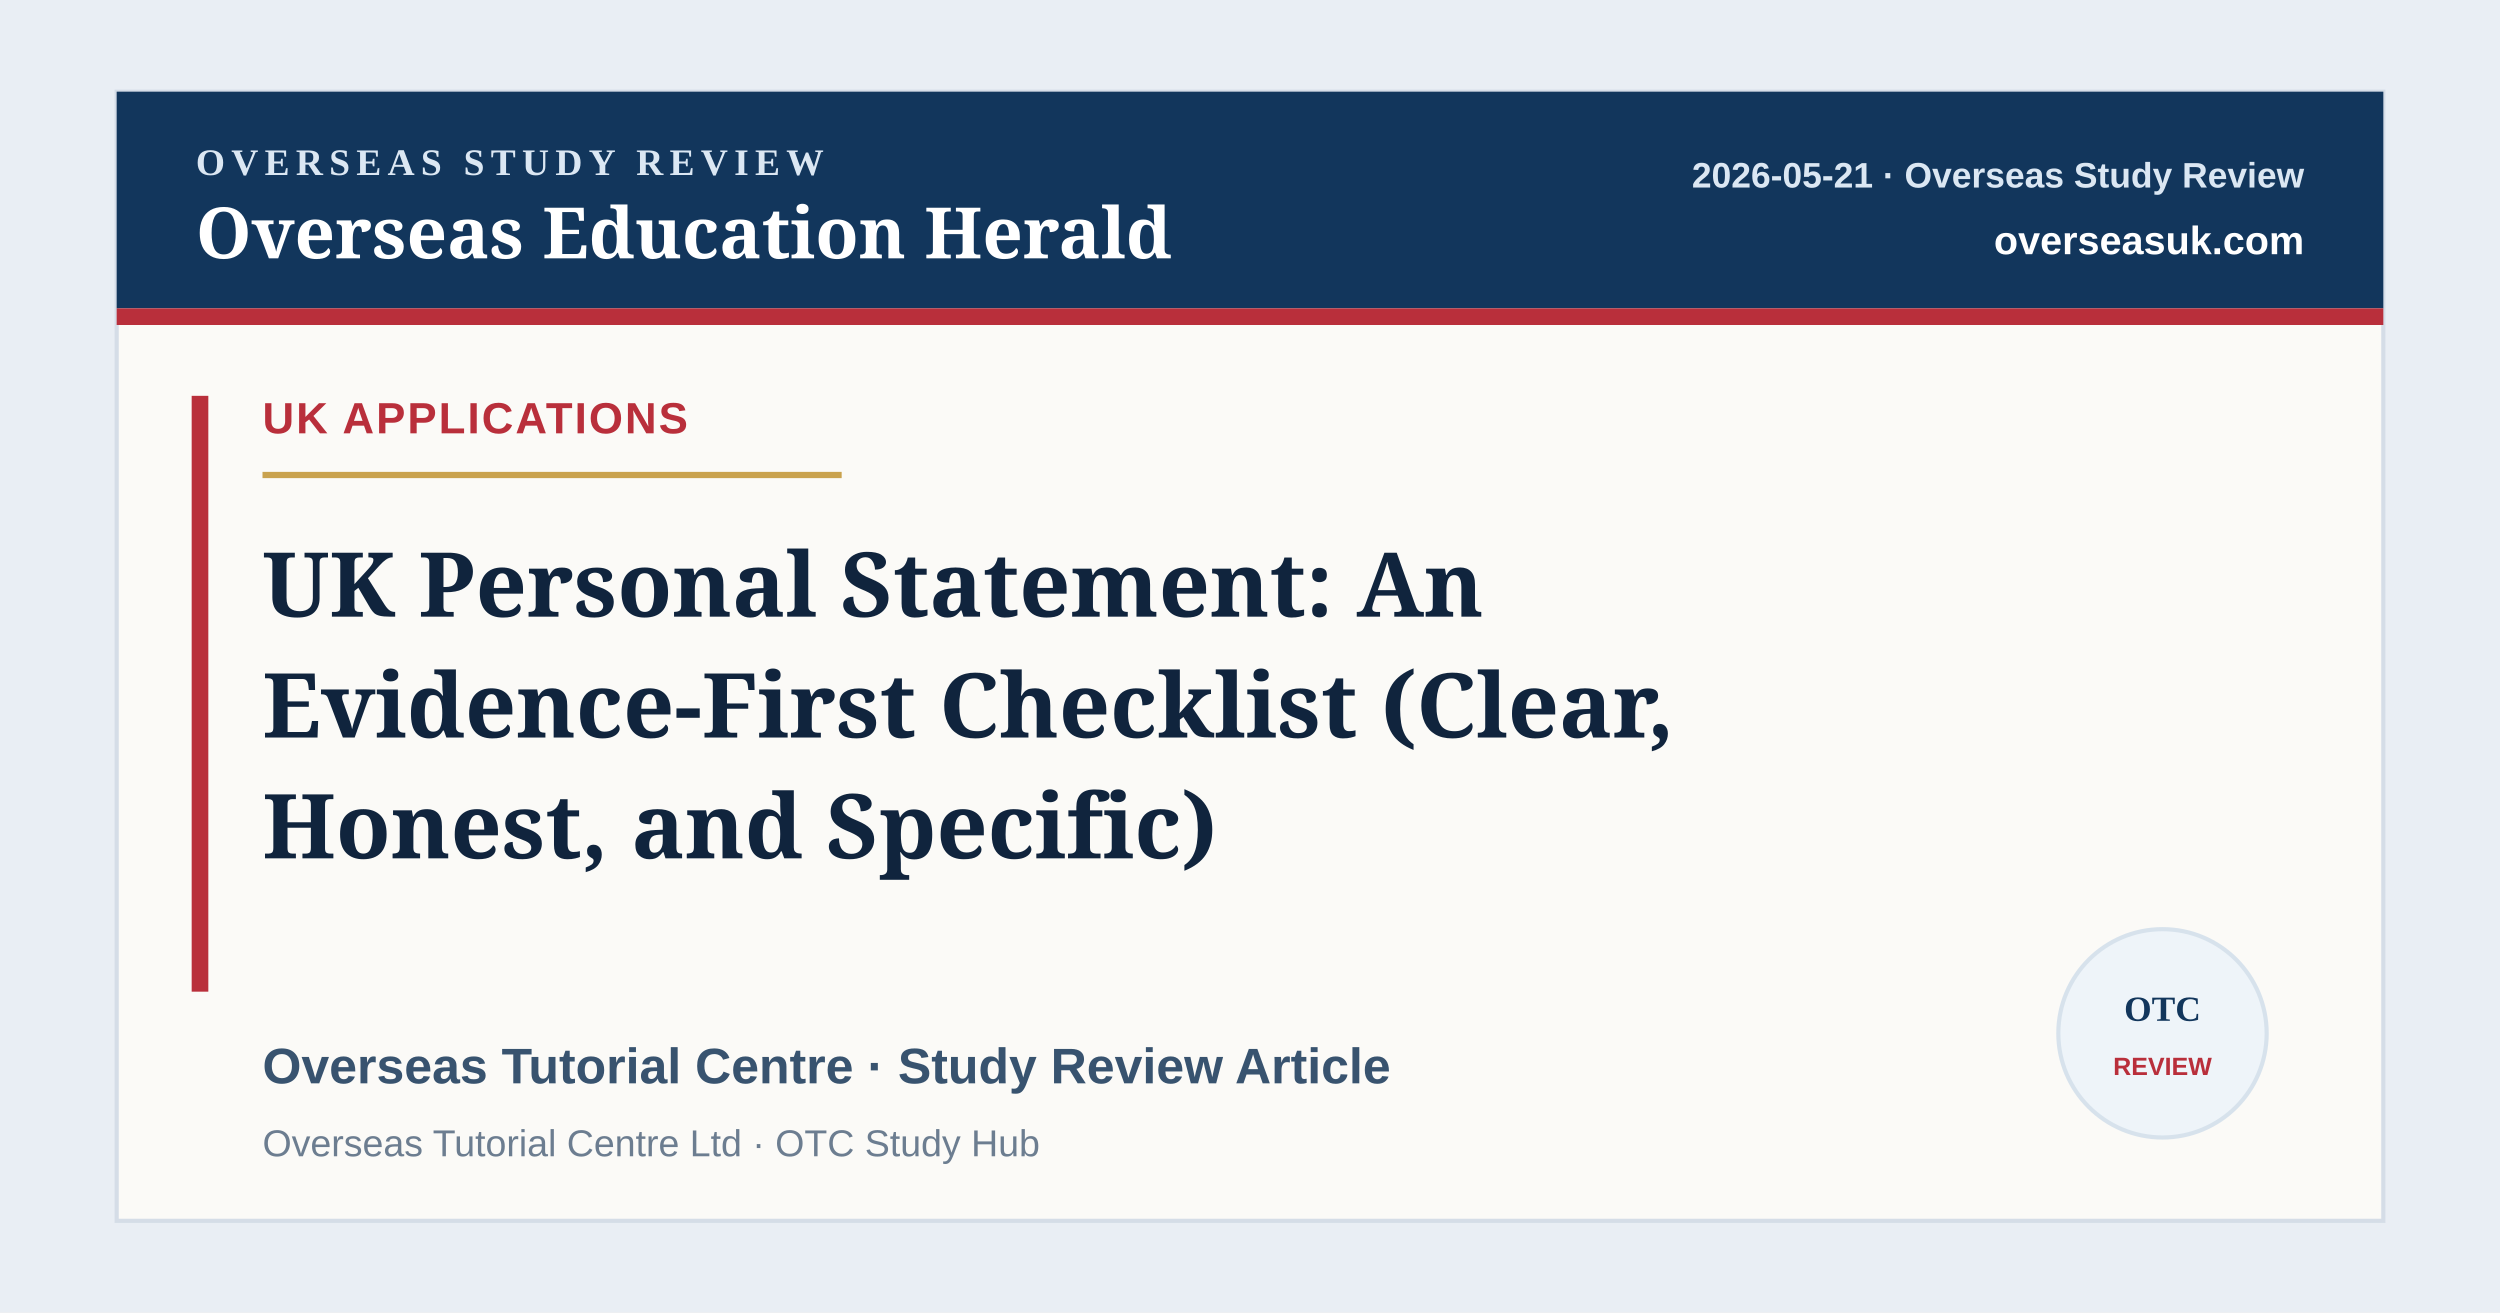
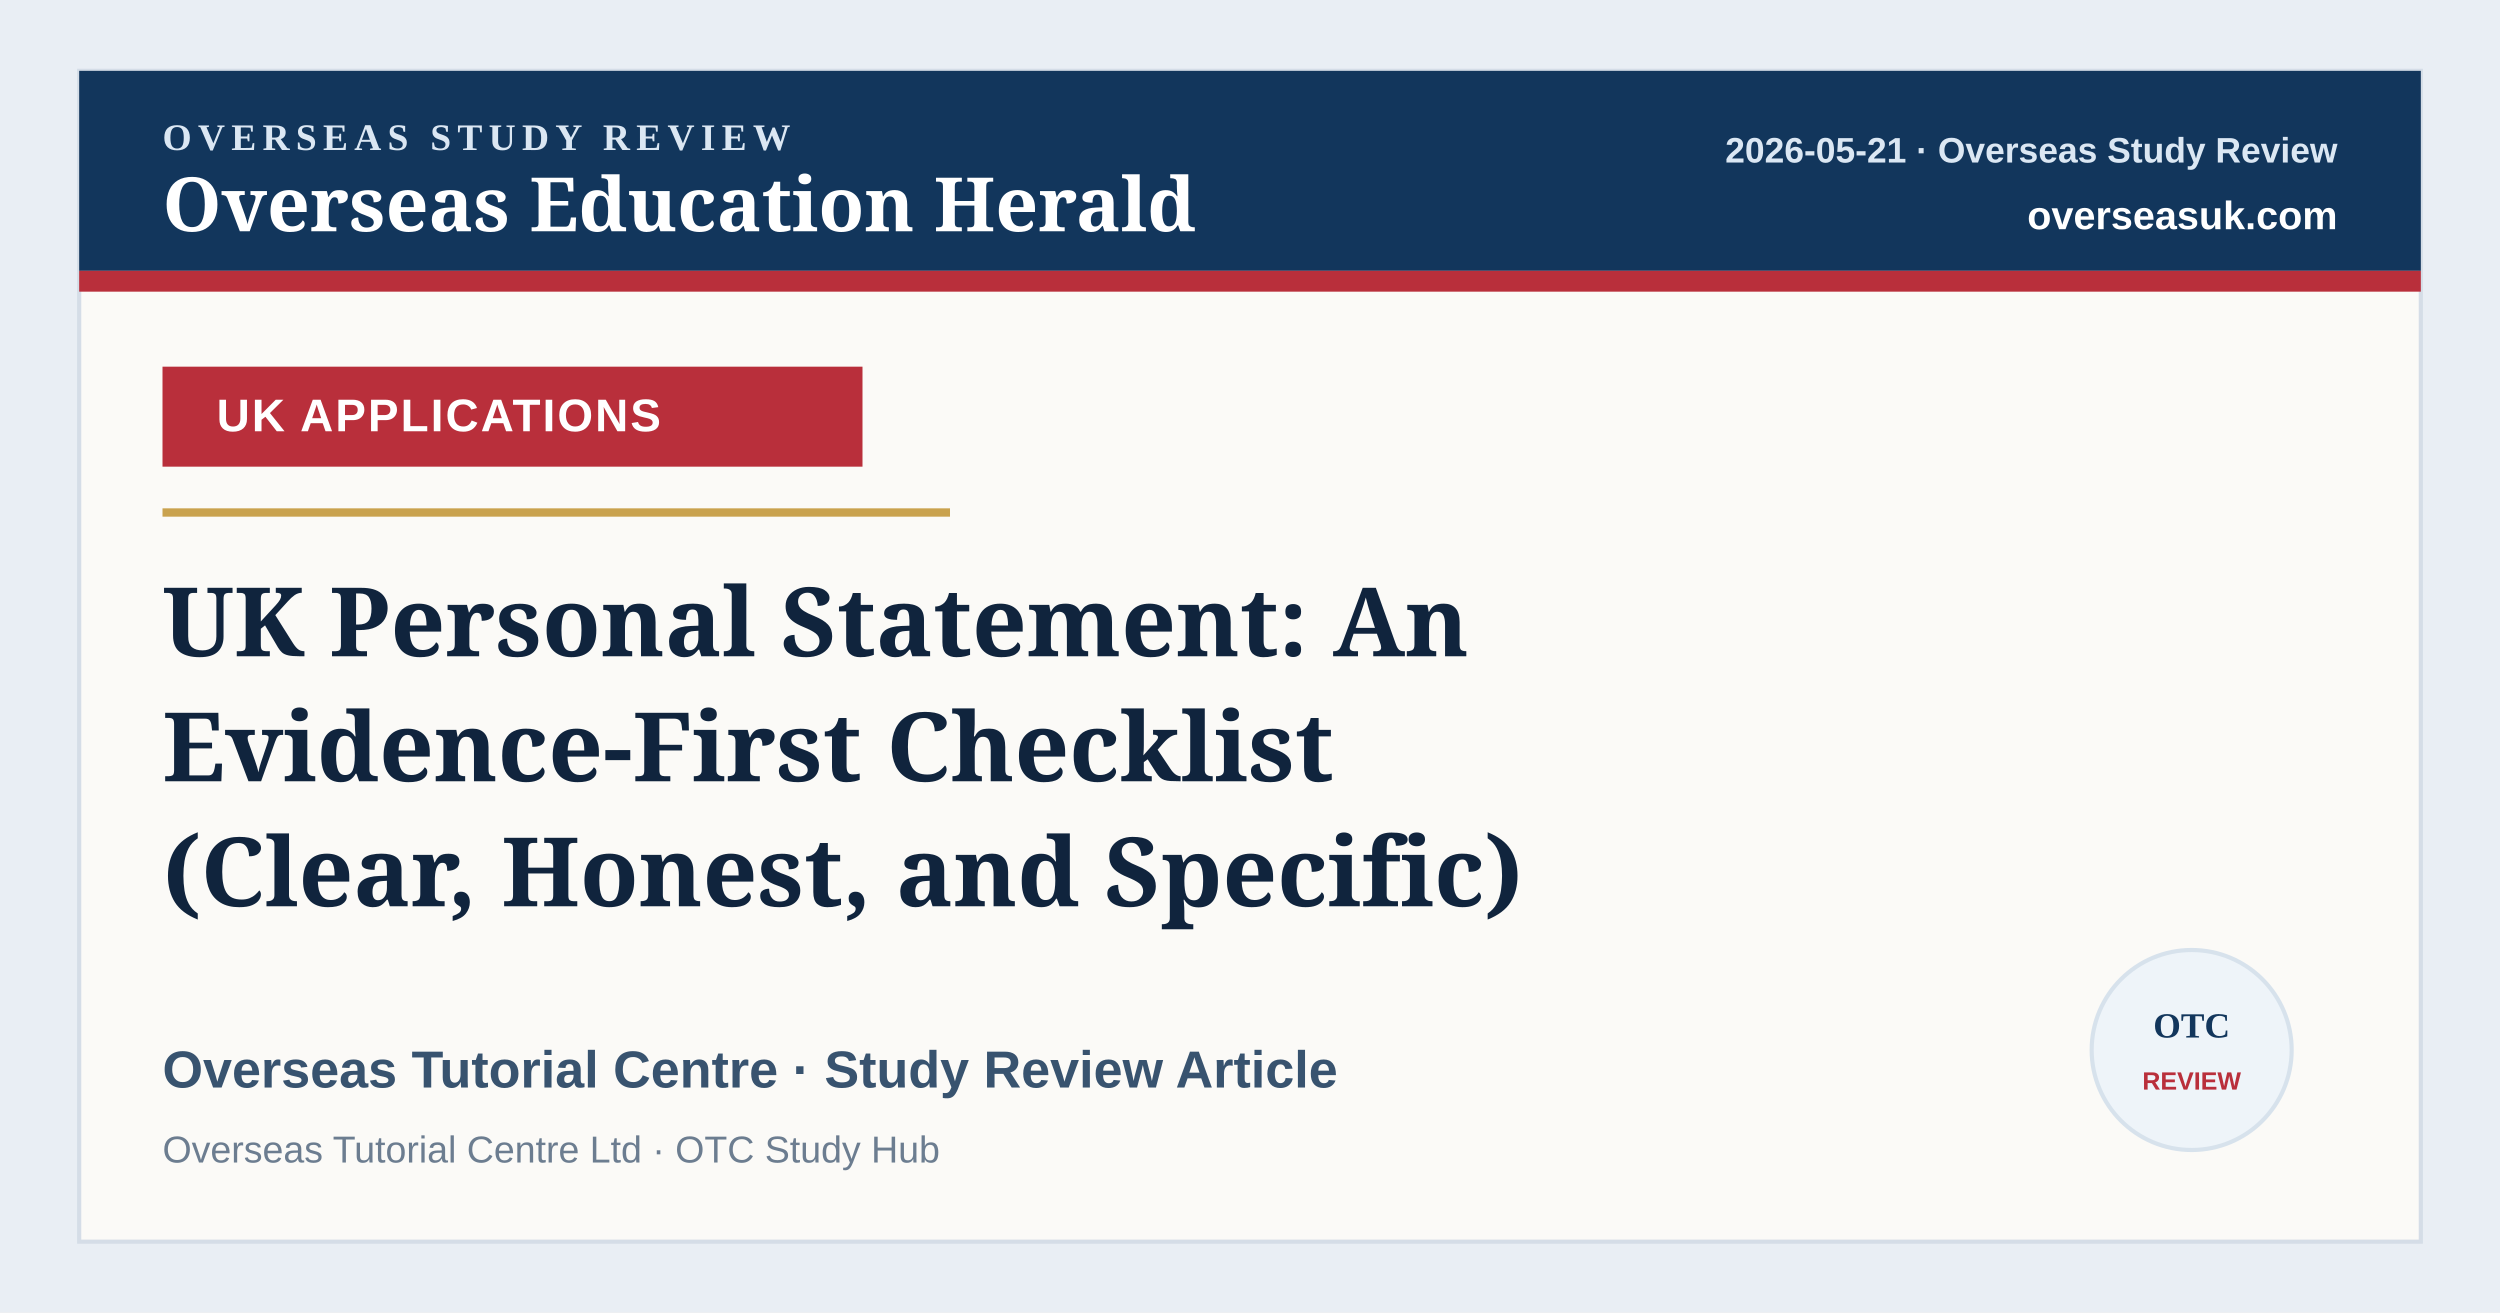
<svg xmlns="http://www.w3.org/2000/svg" width="1200" height="630" viewBox="0 0 1200 630">
  <rect width="1200" height="630" fill="#e9eef4" />
-   <rect x="56" y="44" width="1088" height="542" rx="0" fill="#fbfaf7" stroke="#d5dde7" stroke-width="2" />
-   <rect x="56" y="44" width="1088" height="104" fill="#12365c" />
-   <rect x="56" y="148" width="1088" height="8" fill="#b92f3b" />
-   <rect x="92" y="190" width="8" height="286" fill="#b92f3b" />
-   <text x="94" y="84" fill="#dbe7f3" font-family="Georgia, 'Times New Roman', serif" font-size="18" font-weight="700" letter-spacing="3">OVERSEAS STUDY REVIEW</text>
-   <text x="94" y="124" fill="#ffffff" font-family="'Noto Serif TC', 'Songti TC', Georgia, serif" font-size="34" font-weight="900">Overseas Education Herald</text>
-   <text x="1106" y="90" text-anchor="end" fill="#dbe7f3" font-family="'Noto Sans TC', Arial, sans-serif" font-size="17" font-weight="700">2026-05-21 · Overseas Study Review</text>
-   <text x="1106" y="122" text-anchor="end" fill="#ffffff" font-family="'Noto Sans TC', Arial, sans-serif" font-size="19" font-weight="800">overseasuk.com</text>
-   <text x="126" y="208" fill="#b92f3b" font-family="'Noto Sans TC', Arial, sans-serif" font-size="21" font-weight="900" letter-spacing="1">UK APPLICATIONS</text>
-   <line x1="126" y1="228" x2="404" y2="228" stroke="#c9a24e" stroke-width="3" />
-   <text x="126" y="296" fill="#10243d" font-family="'Noto Serif TC', 'Songti TC', Georgia, serif" font-size="43" font-weight="900">UK Personal Statement: An</text>
-   <text x="126" y="354" fill="#10243d" font-family="'Noto Serif TC', 'Songti TC', Georgia, serif" font-size="43" font-weight="900">Evidence-First Checklist (Clear,</text>
-   <text x="126" y="412" fill="#10243d" font-family="'Noto Serif TC', 'Songti TC', Georgia, serif" font-size="43" font-weight="900">Honest, and Specific)</text>
-   <text x="126" y="520" fill="#38536f" font-family="'Noto Sans TC', Arial, sans-serif" font-size="24" font-weight="800">Overseas Tutorial Centre · Study Review Article</text>
-   <text x="126" y="555" fill="#6c7d90" font-family="'Noto Sans TC', Arial, sans-serif" font-size="18">Overseas Tutorial Centre Ltd · OTC Study Hub</text>
-   <circle cx="1038" cy="496" r="50" fill="#eef4f9" stroke="#d7e2ec" stroke-width="2" />
-   <text x="1038" y="490" text-anchor="middle" fill="#12365c" font-family="Georgia, 'Times New Roman', serif" font-size="17" font-weight="800">OTC</text>
-   <text x="1038" y="516" text-anchor="middle" fill="#b92f3b" font-family="'Noto Sans TC', Arial, sans-serif" font-size="12" font-weight="900">REVIEW</text>
+   <rect x="38" y="34" width="1124" height="562" fill="#fbfaf7" stroke="#d5dde7" stroke-width="2" />
+   <rect x="38" y="34" width="1124" height="96" fill="#12365c" />
+   <rect x="38" y="130" width="1124" height="10" fill="#b92f3b" />
+   <text x="78" y="72" fill="#dbe7f3" font-family="Georgia, 'Times New Roman', serif" font-size="18" font-weight="700" letter-spacing="3">OVERSEAS STUDY REVIEW</text>
+   <text x="78" y="111" fill="#ffffff" font-family="'Noto Serif TC', 'Songti TC', Georgia, serif" font-size="36" font-weight="900">Overseas Education Herald</text>
+   <text x="1122" y="78" text-anchor="end" fill="#dbe7f3" font-family="'Noto Sans TC', Arial, sans-serif" font-size="17" font-weight="700">2026-05-21 · Overseas Study Review</text>
+   <text x="1122" y="110" text-anchor="end" fill="#ffffff" font-family="'Noto Sans TC', Arial, sans-serif" font-size="19" font-weight="800">overseasuk.com</text>
+   <rect x="78" y="176" width="336" height="48" fill="#b92f3b" />
+   <text x="104" y="207" fill="#ffffff" font-family="'Noto Sans TC', Arial, sans-serif" font-size="22" font-weight="900" letter-spacing="1">UK APPLICATIONS</text>
+   <line x1="78" y1="246" x2="456" y2="246" stroke="#c9a24e" stroke-width="4" />
+   <text x="78" y="315" fill="#10243d" font-family="'Noto Serif TC', 'Songti TC', Georgia, serif" font-size="46" font-weight="900">UK Personal Statement: An</text>
+   <text x="78" y="375" fill="#10243d" font-family="'Noto Serif TC', 'Songti TC', Georgia, serif" font-size="46" font-weight="900">Evidence-First Checklist</text>
+   <text x="78" y="435" fill="#10243d" font-family="'Noto Serif TC', 'Songti TC', Georgia, serif" font-size="46" font-weight="900">(Clear, Honest, and Specific)</text>
+   <text x="78" y="522" fill="#38536f" font-family="'Noto Sans TC', Arial, sans-serif" font-size="25" font-weight="900">Overseas Tutorial Centre · Study Review Article</text>
+   <text x="78" y="558" fill="#6c7d90" font-family="'Noto Sans TC', Arial, sans-serif" font-size="18">Overseas Tutorial Centre Ltd · OTC Study Hub</text>
+   <circle cx="1052" cy="504" r="48" fill="#eef4f9" stroke="#d7e2ec" stroke-width="2" />
+   <text x="1052" y="498" text-anchor="middle" fill="#12365c" font-family="Georgia, 'Times New Roman', serif" font-size="17" font-weight="800">OTC</text>
+   <text x="1052" y="523" text-anchor="middle" fill="#b92f3b" font-family="'Noto Sans TC', Arial, sans-serif" font-size="12" font-weight="900">REVIEW</text>
</svg>
